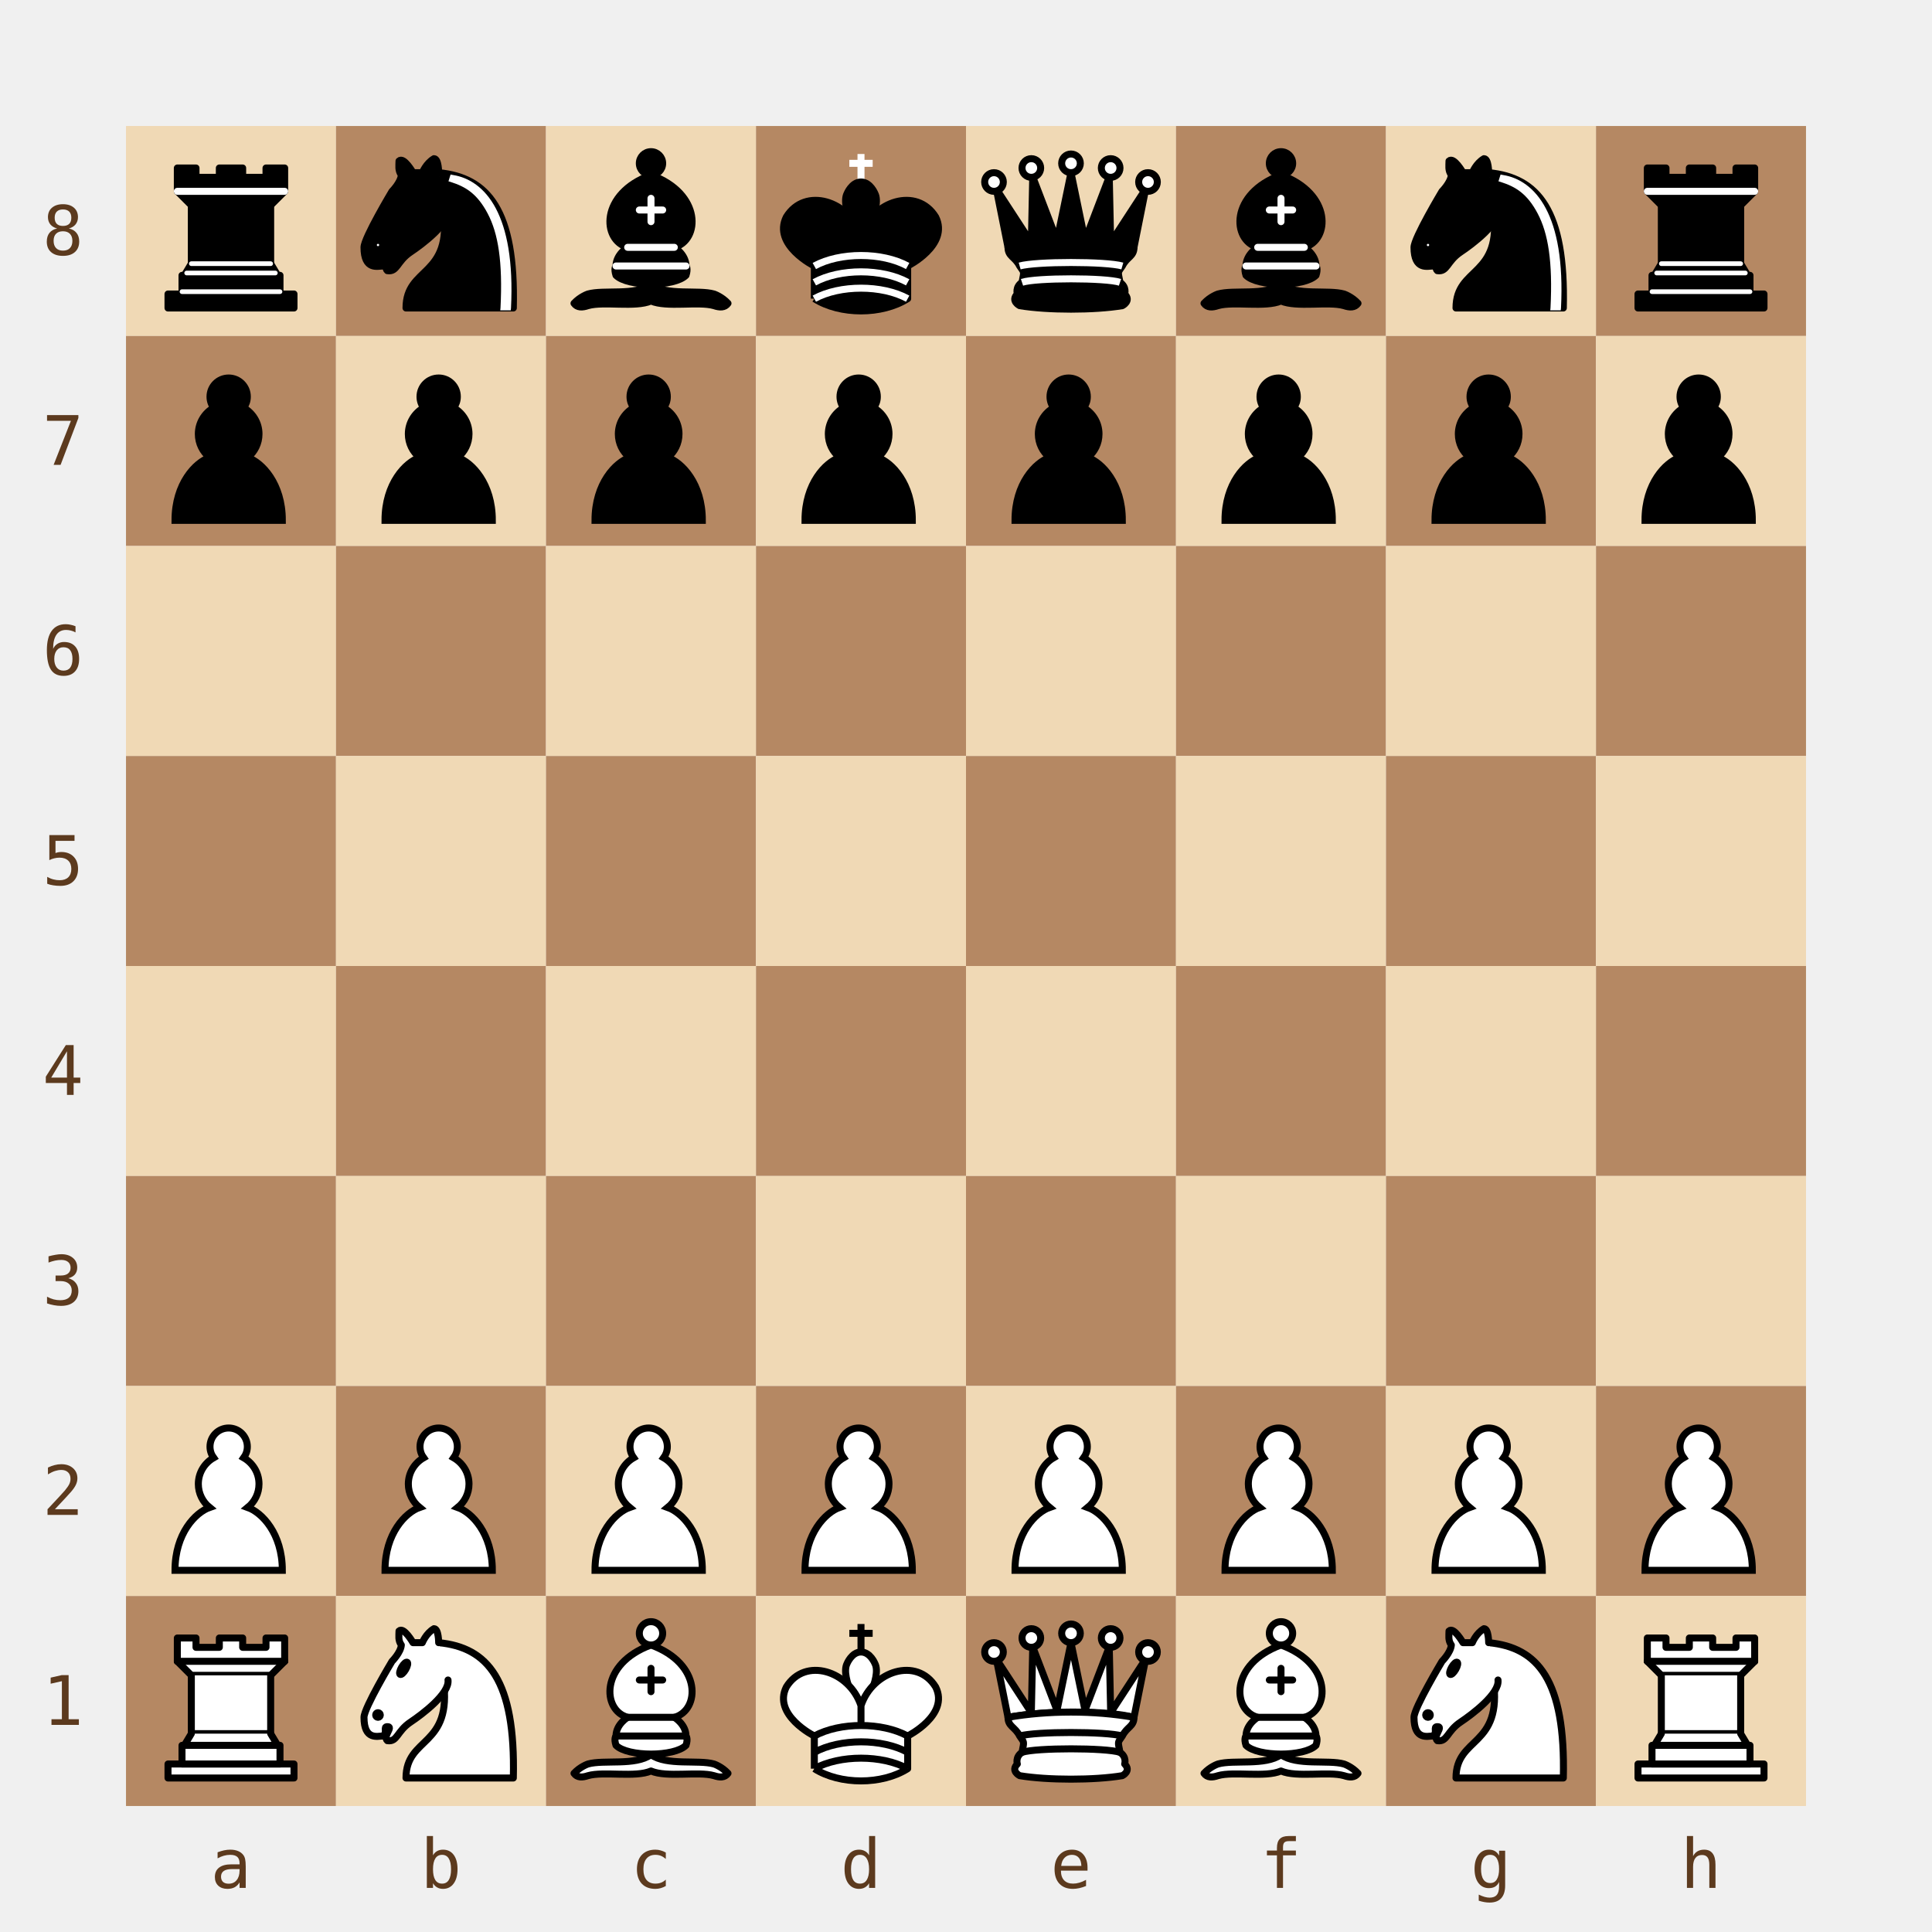
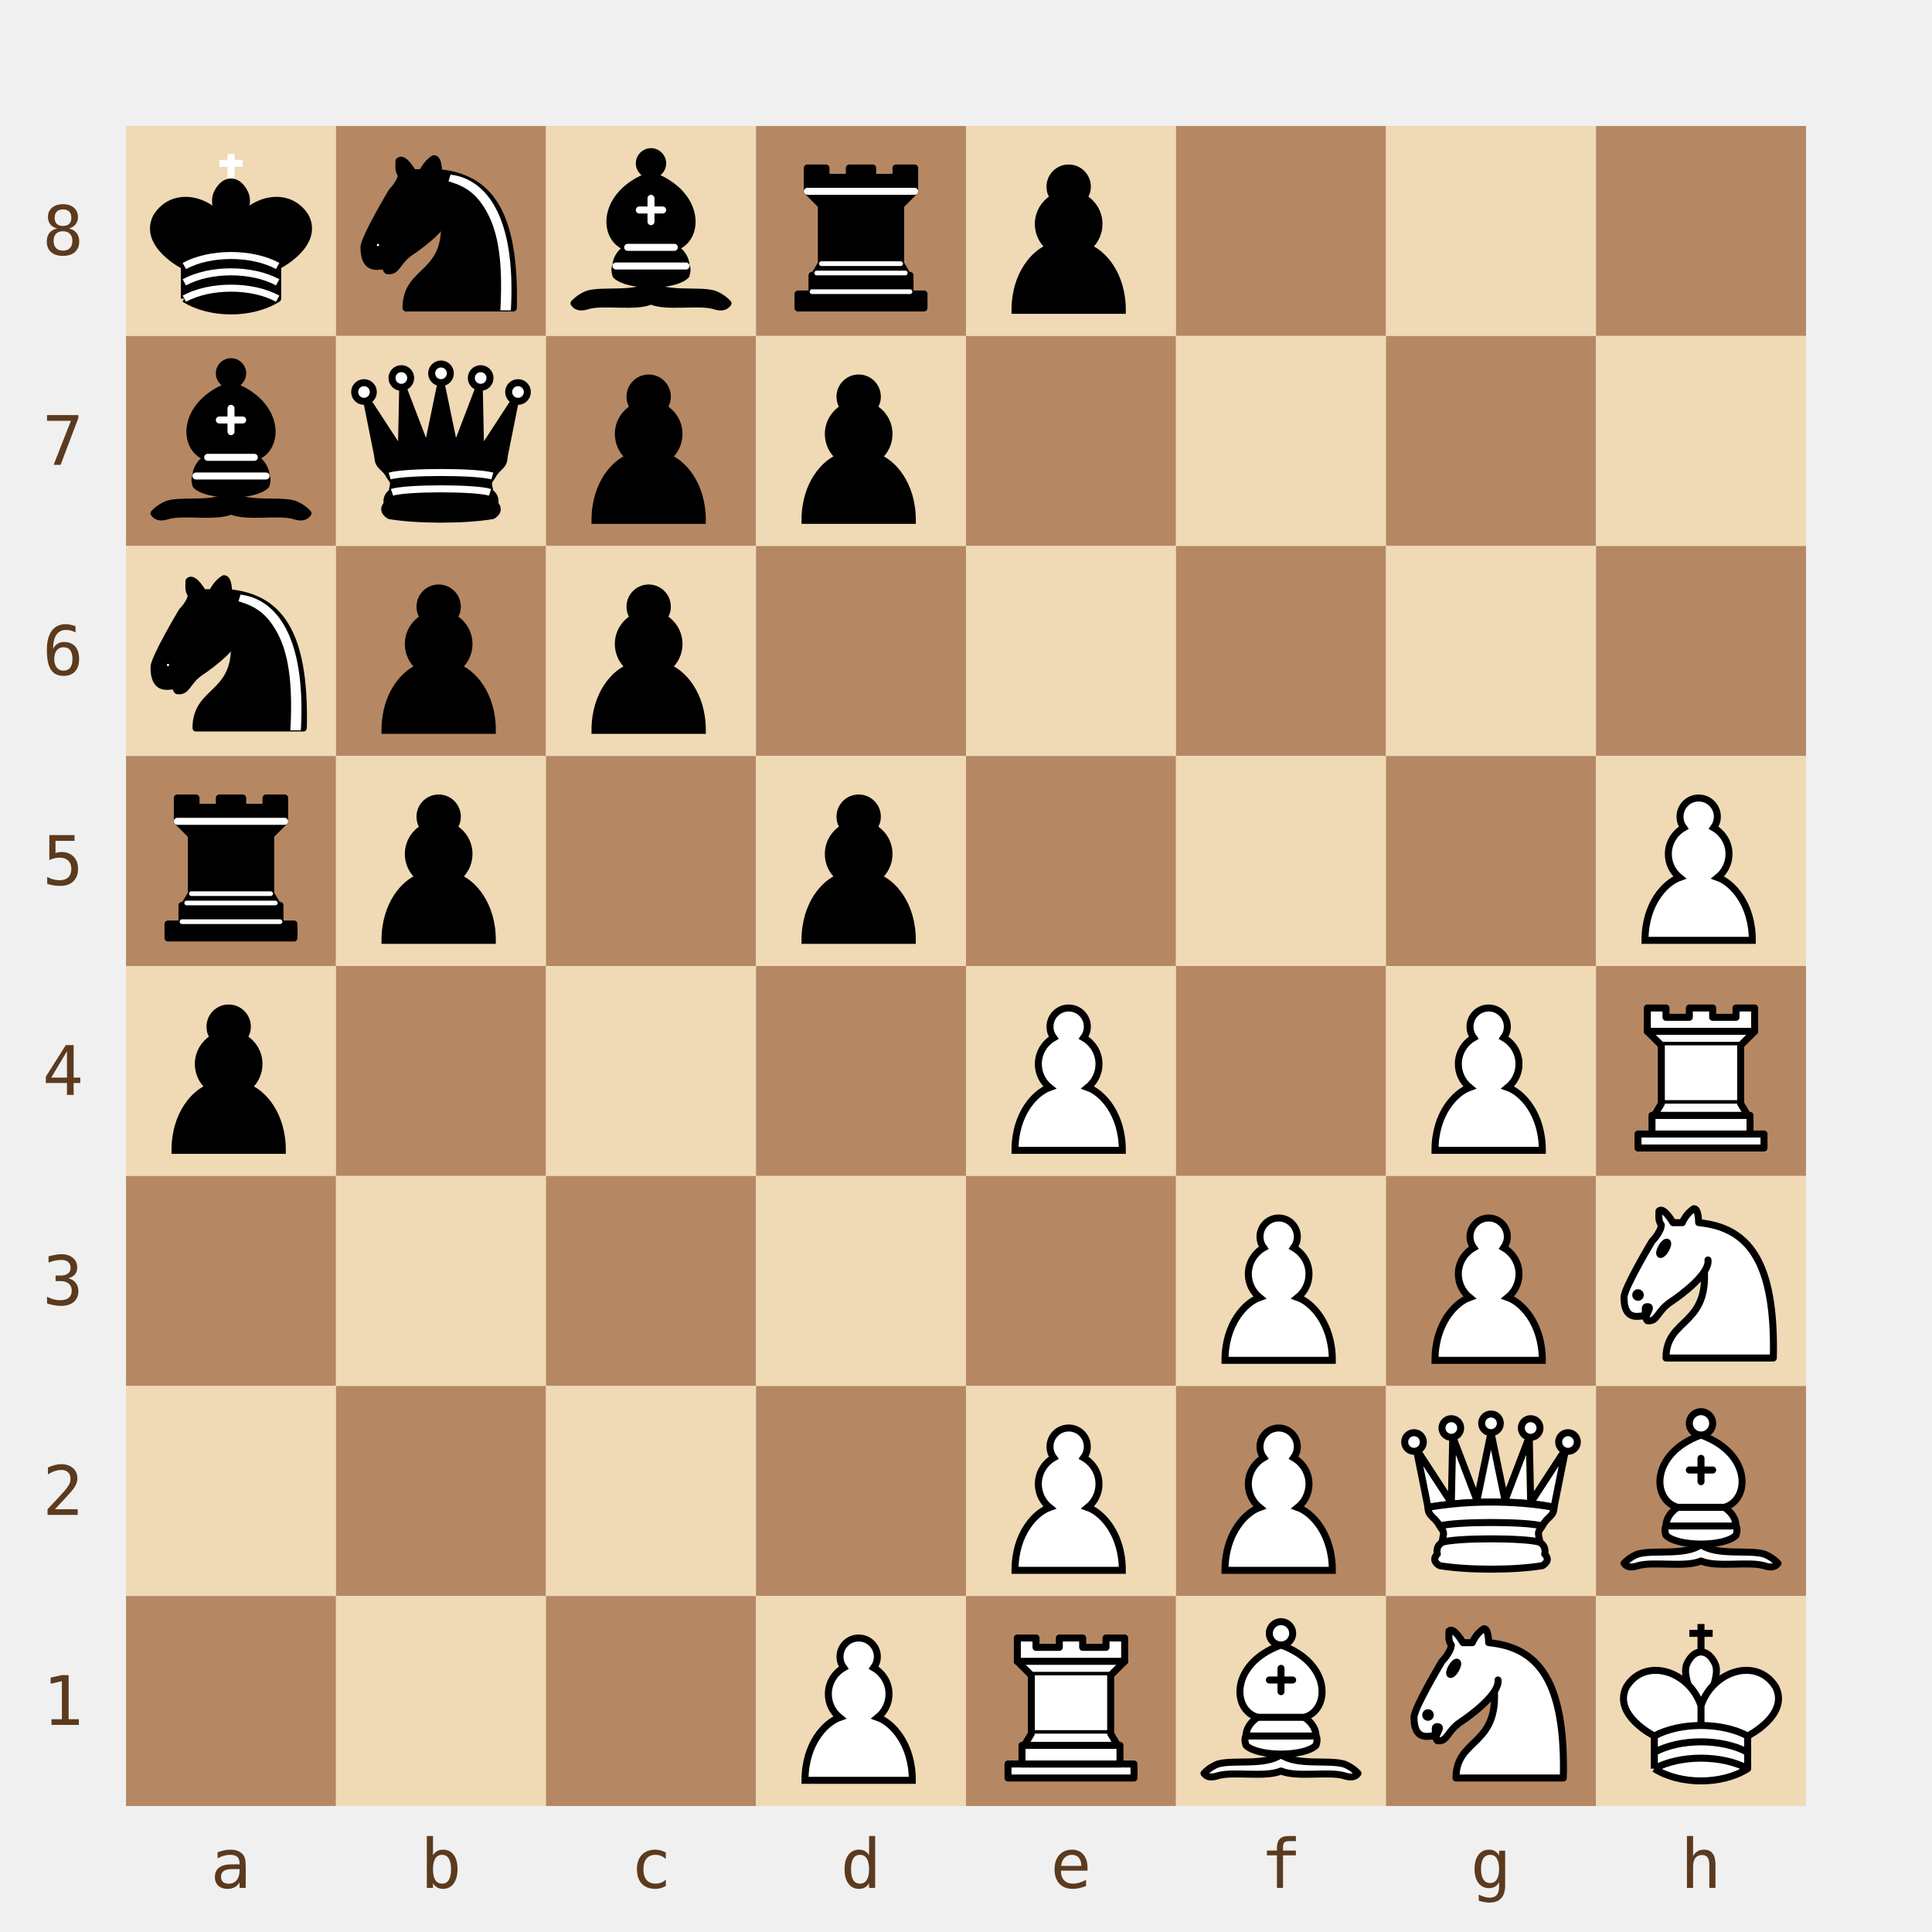
<svg xmlns="http://www.w3.org/2000/svg" viewBox="0 0 368 368" width="368" height="368">
  <defs>
+     <symbol id="piece-mce-chess-bK" viewBox="0 0 45 45">
+       <g style="fill:#000;stroke:#000;stroke-width:1.5;stroke-linejoin:round">
+         <path d="M 22.5,11.63 L 22.5,6" style="fill:none;stroke:#fff;stroke-linejoin:miter" />
+         <path d="M 20,8 L 25,8" style="fill:none;stroke:#fff;stroke-linejoin:miter" />
+         <path d="M 22.5,25 C 22.5,25 27,17.5 25.5,14.5 C 25.5,14.5 24.5,12 22.5,12 C 20.5,12 19.5,14.5 19.5,14.5 C 18,17.5 22.5,25 22.5,25" />
+         <path d="M 12.5,37 C 18,40.5 27,40.5 32.5,37 L 32.5,30 C 32.5,30 41.5,25.5 38.5,19.5 C 34.5,13 25,16 22.5,23.5 L 22.5,27 L 22.5,23.5 C 20,16 10.5,13 6.5,19.5 C 3.5,25.5 12.5,30 12.5,30 L 12.5,37" />
+         <path d="M 12.5,30 C 18,27 27,27 32.5,30" style="fill:none;stroke:#fff" />
+         <path d="M 12.5,33.5 C 18,30.5 27,30.5 32.5,33.5" style="fill:none;stroke:#fff" />
+         <path d="M 12.5,37 C 18,34 27,34 32.5,37" style="fill:none;stroke:#fff" />
+       </g>
+     </symbol>
+     <symbol id="piece-mce-chess-bN" viewBox="0 0 45 45">
+       <g style="fill:none;stroke:#000;stroke-width:1.5;stroke-linecap:round;stroke-linejoin:round">
+         <path d="M 22,10 C 32.5,11 38.5,18 38,39 L 15,39 C 15,30 25,32.5 23,18" style="fill:#000" />
+         <path d="M 24,18 C 24.38,20.91 18.45,25.37 16,27 C 13,29 13.18,31.34 11,31 C 9.958,30.06 12.41,27.96 11,28 C 10,28 11.19,29.23 10,30 C 9,30 5.997,31 6,26 C 6,24 12,14 12,14 C 12,14 13.89,12.1 14,10.5 C 13.27,9.506 13.5,8.5 13.5,7.5 C 14.5,6.5 16.5,10 16.5,10 L 18.5,10 C 18.5,10 19.28,8.008 21,7 C 22,7 22,10 22,10" style="fill:#000" />
+         <path d="M 9.5,25.5 A 0.5,0.5 0 1 1 8.5,25.5 A 0.5,0.5 0 1 1 9.5,25.5 z" style="fill:#fff" />
+         <path d="M 15,15.5 A 0.5,1.5 0 1 1 14,15.5 A 0.5,1.5 0 1 1 15,15.5 z" transform="matrix(0.866,0.5,-0.5,0.866,9.693,-5.173)" style="fill:#fff" />
+         <path d="M 24.55,10.4 L 24.1,11.85 L 24.6,12 C 27.75,13 30.25,14.49 32.5,18.75 C 34.75,23.01 35.75,29.06 35.25,39 L 35.2,39.5 L 37.45,39.5 L 37.5,39 C 38,28.94 36.62,22.15 34.25,17.66 C 31.88,13.17 28.46,11.02 25.06,10.5 L 24.55,10.4 z" style="fill:#fff;stroke:none" />
+       </g>
+     </symbol>
+     <symbol id="piece-mce-chess-bB" viewBox="0 0 45 45">
+       <g style="fill:none;stroke:#000;stroke-width:1.5;stroke-linecap:round;stroke-linejoin:round">
+         <g style="fill:#000;stroke-linecap:butt">
+           <path d="M 9,36 C 12.39,35.03 19.11,36.43 22.5,34 C 25.89,36.43 32.61,35.03 36,36 C 36,36 37.65,36.54 39,38 C 38.32,38.97 37.2,38.91 36,38.5 C 32.61,37.53 25.89,38.96 22.5,37.5 C 19.11,38.96 12.39,37.53 9,38.5 C 7.8,38.91 6.68,38.97 6,38 C 7.35,36.54 9,36 9,36 z" />
+           <path d="M 15,32 C 17.5,34.5 27.5,34.5 30,32 C 30.5,30.5 30,30 30,30 C 30,27.5 27.5,26 27.5,26 C 33,24.5 33.5,14.5 22.5,10.5 C 11.5,14.5 12,24.5 17.5,26 C 17.5,26 15,27.5 15,30 C 15,30 14.5,30.5 15,32 z" />
+           <path d="M 25,8 A 2.5,2.5 0 1 1 20,8 A 2.5,2.5 0 1 1 25,8 z" />
+         </g>
+         <path d="M 17.5,26 L 27.5,26 M 15,30 L 30,30 M 22.5,15.5 L 22.5,20.5 M 20,18 L 25,18" style="fill:none;stroke:#fff;stroke-linejoin:miter" />
+       </g>
+     </symbol>
    <symbol id="piece-mce-chess-bR" viewBox="0 0 45 45">
      <g style="fill:#000;stroke:#000;stroke-width:1.5;stroke-linecap:round;stroke-linejoin:round">
        <path d="M 9,39 L 36,39 L 36,36 L 9,36 L 9,39 z" />
        <path d="M 12,36 L 12,32 L 33,32 L 33,36 L 12,36 z" />
        <path d="M 11,14 L 11,9 L 15,9 L 15,11 L 20,11 L 20,9 L 25,9 L 25,11 L 30,11 L 30,9 L 34,9 L 34,14" />
        <path d="M 34,14 L 31,17 L 14,17 L 11,14" />
        <path d="M 31,17 L 31,29.5 L 14,29.5 L 14,17" />
        <path d="M 31,29.5 L 32.5,32 L 12.5,32 L 14,29.5" />
        <path d="M 11,14 L 34,14" style="fill:none;stroke:#fff;stroke-linejoin:miter" />
        <path d="M 12,35.5 L 33,35.5" style="fill:none;stroke:#fff;stroke-width:1" />
        <path d="M 13,31.5 L 32,31.5" style="fill:none;stroke:#fff;stroke-width:1" />
        <path d="M 14,29.5 L 31,29.5" style="fill:none;stroke:#fff;stroke-width:1" />
      </g>
    </symbol>
-     <symbol id="piece-mce-chess-bN" viewBox="0 0 45 45">
-       <g style="fill:none;stroke:#000;stroke-width:1.5;stroke-linecap:round;stroke-linejoin:round">
-         <path d="M 22,10 C 32.5,11 38.5,18 38,39 L 15,39 C 15,30 25,32.5 23,18" style="fill:#000" />
-         <path d="M 24,18 C 24.38,20.91 18.45,25.37 16,27 C 13,29 13.18,31.34 11,31 C 9.958,30.06 12.41,27.96 11,28 C 10,28 11.19,29.23 10,30 C 9,30 5.997,31 6,26 C 6,24 12,14 12,14 C 12,14 13.89,12.1 14,10.5 C 13.27,9.506 13.5,8.5 13.5,7.5 C 14.5,6.5 16.5,10 16.5,10 L 18.5,10 C 18.5,10 19.28,8.008 21,7 C 22,7 22,10 22,10" style="fill:#000" />
-         <path d="M 9.5,25.5 A 0.5,0.5 0 1 1 8.5,25.5 A 0.5,0.5 0 1 1 9.5,25.5 z" style="fill:#fff" />
-         <path d="M 15,15.5 A 0.5,1.5 0 1 1 14,15.5 A 0.5,1.5 0 1 1 15,15.5 z" transform="matrix(0.866,0.5,-0.5,0.866,9.693,-5.173)" style="fill:#fff" />
-         <path d="M 24.55,10.4 L 24.1,11.85 L 24.6,12 C 27.75,13 30.25,14.49 32.5,18.75 C 34.75,23.01 35.75,29.06 35.25,39 L 35.2,39.5 L 37.45,39.5 L 37.5,39 C 38,28.94 36.62,22.15 34.25,17.66 C 31.88,13.17 28.46,11.02 25.06,10.5 L 24.55,10.4 z" style="fill:#fff;stroke:none" />
-       </g>
-     </symbol>
-     <symbol id="piece-mce-chess-bB" viewBox="0 0 45 45">
-       <g style="fill:none;stroke:#000;stroke-width:1.5;stroke-linecap:round;stroke-linejoin:round">
-         <g style="fill:#000;stroke-linecap:butt">
-           <path d="M 9,36 C 12.39,35.03 19.11,36.43 22.5,34 C 25.89,36.43 32.61,35.03 36,36 C 36,36 37.65,36.54 39,38 C 38.32,38.97 37.2,38.91 36,38.5 C 32.61,37.53 25.89,38.96 22.5,37.5 C 19.11,38.96 12.39,37.53 9,38.5 C 7.8,38.91 6.68,38.97 6,38 C 7.35,36.54 9,36 9,36 z" />
-           <path d="M 15,32 C 17.5,34.5 27.5,34.5 30,32 C 30.5,30.5 30,30 30,30 C 30,27.5 27.5,26 27.5,26 C 33,24.5 33.5,14.5 22.5,10.5 C 11.5,14.5 12,24.5 17.5,26 C 17.5,26 15,27.5 15,30 C 15,30 14.5,30.5 15,32 z" />
-           <path d="M 25,8 A 2.5,2.5 0 1 1 20,8 A 2.5,2.5 0 1 1 25,8 z" />
-         </g>
-         <path d="M 17.5,26 L 27.5,26 M 15,30 L 30,30 M 22.5,15.5 L 22.5,20.5 M 20,18 L 25,18" style="fill:none;stroke:#fff;stroke-linejoin:miter" />
-       </g>
-     </symbol>
-     <symbol id="piece-mce-chess-bK" viewBox="0 0 45 45">
-       <g style="fill:#000;stroke:#000;stroke-width:1.5;stroke-linejoin:round">
-         <path d="M 22.5,11.63 L 22.5,6" style="fill:none;stroke:#fff;stroke-linejoin:miter" />
-         <path d="M 20,8 L 25,8" style="fill:none;stroke:#fff;stroke-linejoin:miter" />
-         <path d="M 22.5,25 C 22.5,25 27,17.5 25.5,14.5 C 25.5,14.5 24.5,12 22.5,12 C 20.5,12 19.5,14.5 19.5,14.5 C 18,17.5 22.5,25 22.5,25" />
-         <path d="M 12.5,37 C 18,40.5 27,40.5 32.5,37 L 32.5,30 C 32.5,30 41.5,25.5 38.5,19.5 C 34.5,13 25,16 22.5,23.5 L 22.5,27 L 22.5,23.5 C 20,16 10.5,13 6.5,19.5 C 3.5,25.5 12.5,30 12.5,30 L 12.5,37" />
-         <path d="M 12.5,30 C 18,27 27,27 32.5,30" style="fill:none;stroke:#fff" />
-         <path d="M 12.5,33.5 C 18,30.5 27,30.5 32.5,33.5" style="fill:none;stroke:#fff" />
-         <path d="M 12.5,37 C 18,34 27,34 32.5,37" style="fill:none;stroke:#fff" />
-       </g>
+     <symbol id="piece-mce-chess-bP" viewBox="0 0 45 45">
+       <path d="M 22,9 C 19.79,9 18,10.79 18,13 C 18,13.89 18.29,14.71 18.78,15.38 C 16.83,16.5 15.5,18.59 15.5,21 C 15.5,23.03 16.44,24.84 17.91,26.03 C 14.91,27.09 10.5,31.58 10.5,39.5 L 33.5,39.5 C 33.5,31.58 29.09,27.09 26.09,26.03 C 27.56,24.84 28.5,23.03 28.5,21 C 28.5,18.59 27.17,16.5 25.22,15.38 C 25.71,14.71 26,13.89 26,13 C 26,10.79 24.21,9 22,9 z" style="fill:#000;stroke:#000;stroke-width:1.5;stroke-linecap:round" />
    </symbol>
    <symbol id="piece-mce-chess-bQ" viewBox="0 0 45 45">
      <g style="fill:#000;stroke:#000;stroke-width:1.5;stroke-linejoin:round">
        <path d="M 9,26 C 17.5,24.5 30,24.5 36,26 L 38.5,13.5 L 31,25 L 30.7,10.9 L 25.5,24.5 L 22.5,10 L 19.5,24.5 L 14.3,10.9 L 14,25 L 6.5,13.5 L 9,26 z" />
        <path d="M 9,26 C 9,28 10.5,28 11.5,30 C 12.5,31.5 12.5,31 12,33.5 C 10.5,34.5 11,36 11,36 C 9.5,37.5 11.5,38.5 11.5,38.5 C 17.5,39.5 27.5,39.5 33.5,38.5 C 33.5,38.5 35.5,37.5 34,36 C 34,36 34.5,34.5 33,33.5 C 32.5,31 32.5,31.5 33.5,30 C 34.5,28 36,28 36,26 C 27.5,24.5 17.5,24.5 9,26 z" />
        <path d="M 11.5,30 C 15,29 30,29 33.5,30" style="fill:none;stroke:#fff" />
        <path d="M 12,33.5 C 15,32.5 30,32.5 33,33.5" style="fill:none;stroke:#fff" />
        <circle cx="6" cy="12" r="2" style="fill:#fff" />
        <circle cx="14" cy="9" r="2" style="fill:#fff" />
        <circle cx="22.5" cy="8" r="2" style="fill:#fff" />
        <circle cx="31" cy="9" r="2" style="fill:#fff" />
        <circle cx="39" cy="12" r="2" style="fill:#fff" />
      </g>
    </symbol>
-     <symbol id="piece-mce-chess-bP" viewBox="0 0 45 45">
-       <path d="M 22,9 C 19.79,9 18,10.79 18,13 C 18,13.89 18.29,14.71 18.78,15.38 C 16.83,16.5 15.5,18.59 15.5,21 C 15.5,23.03 16.44,24.84 17.91,26.03 C 14.91,27.09 10.5,31.58 10.5,39.5 L 33.5,39.5 C 33.5,31.58 29.09,27.09 26.09,26.03 C 27.56,24.84 28.5,23.03 28.5,21 C 28.5,18.59 27.17,16.5 25.22,15.38 C 25.71,14.71 26,13.89 26,13 C 26,10.79 24.21,9 22,9 z" style="fill:#000;stroke:#000;stroke-width:1.5;stroke-linecap:round" />
-     </symbol>
    <symbol id="piece-mce-chess-wP" viewBox="0 0 45 45">
      <path d="M 22,9 C 19.79,9 18,10.79 18,13 C 18,13.89 18.29,14.71 18.78,15.38 C 16.83,16.5 15.5,18.59 15.5,21 C 15.5,23.03 16.44,24.84 17.91,26.03 C 14.91,27.09 10.5,31.58 10.5,39.5 L 33.5,39.5 C 33.5,31.58 29.09,27.09 26.09,26.03 C 27.56,24.84 28.5,23.03 28.5,21 C 28.5,18.59 27.17,16.5 25.22,15.38 C 25.71,14.71 26,13.89 26,13 C 26,10.79 24.21,9 22,9 z" style="fill:#fff;stroke:#000;stroke-width:1.5;stroke-linecap:round" />
    </symbol>
    <symbol id="piece-mce-chess-wR" viewBox="0 0 45 45">
      <g style="fill:#fff;stroke:#000;stroke-width:1.5;stroke-linecap:round;stroke-linejoin:round">
        <path d="M 9,39 L 36,39 L 36,36 L 9,36 L 9,39 z" />
        <path d="M 12,36 L 12,32 L 33,32 L 33,36 L 12,36 z" />
        <path d="M 11,14 L 11,9 L 15,9 L 15,11 L 20,11 L 20,9 L 25,9 L 25,11 L 30,11 L 30,9 L 34,9 L 34,14" />
        <path d="M 34,14 L 31,17 L 14,17 L 11,14" />
        <path d="M 31,17 L 31,29.5 L 14,29.5 L 14,17" />
        <path d="M 31,29.5 L 32.5,32 L 12.5,32 L 14,29.5" />
        <path d="M 11,14 L 34,14" style="fill:none" />
      </g>
    </symbol>
    <symbol id="piece-mce-chess-wN" viewBox="0 0 45 45">
      <g style="fill:none;stroke:#000;stroke-width:1.5;stroke-linecap:round;stroke-linejoin:round">
        <path d="M 22,10 C 32.5,11 38.5,18 38,39 L 15,39 C 15,30 25,32.5 23,18" style="fill:#fff" />
        <path d="M 24,18 C 24.38,20.91 18.45,25.37 16,27 C 13,29 13.18,31.34 11,31 C 9.958,30.06 12.41,27.96 11,28 C 10,28 11.19,29.23 10,30 C 9,30 5.997,31 6,26 C 6,24 12,14 12,14 C 12,14 13.89,12.1 14,10.5 C 13.27,9.506 13.5,8.5 13.5,7.5 C 14.5,6.5 16.5,10 16.5,10 L 18.5,10 C 18.5,10 19.28,8.008 21,7 C 22,7 22,10 22,10" style="fill:#fff" />
        <path d="M 9.5,25.5 A 0.5,0.5 0 1 1 8.5,25.5 A 0.5,0.5 0 1 1 9.5,25.5 z" style="fill:#000" />
        <path d="M 15,15.5 A 0.5,1.5 0 1 1 14,15.5 A 0.5,1.5 0 1 1 15,15.5 z" transform="matrix(0.866,0.5,-0.5,0.866,9.693,-5.173)" style="fill:#000" />
-       </g>
-     </symbol>
-     <symbol id="piece-mce-chess-wB" viewBox="0 0 45 45">
-       <g style="fill:none;stroke:#000;stroke-width:1.5;stroke-linecap:round;stroke-linejoin:round">
-         <g style="fill:#fff;stroke-linecap:butt">
-           <path d="M 9,36 C 12.39,35.03 19.11,36.43 22.5,34 C 25.89,36.43 32.61,35.03 36,36 C 36,36 37.65,36.54 39,38 C 38.32,38.97 37.2,38.91 36,38.5 C 32.61,37.53 25.89,38.96 22.5,37.5 C 19.11,38.96 12.39,37.53 9,38.5 C 7.8,38.91 6.68,38.97 6,38 C 7.35,36.54 9,36 9,36 z" />
-           <path d="M 15,32 C 17.5,34.5 27.5,34.5 30,32 C 30.5,30.5 30,30 30,30 C 30,27.5 27.5,26 27.5,26 C 33,24.5 33.5,14.5 22.5,10.5 C 11.5,14.5 12,24.5 17.5,26 C 17.5,26 15,27.5 15,30 C 15,30 14.5,30.5 15,32 z" />
-           <path d="M 25,8 A 2.5,2.5 0 1 1 20,8 A 2.5,2.5 0 1 1 25,8 z" />
-         </g>
-         <path d="M 17.5,26 L 27.5,26 M 15,30 L 30,30 M 22.5,15.5 L 22.5,20.5 M 20,18 L 25,18" style="fill:none;stroke:#000;stroke-linejoin:miter" />
-       </g>
-     </symbol>
-     <symbol id="piece-mce-chess-wK" viewBox="0 0 45 45">
-       <g style="fill:#fff;stroke:#000;stroke-width:1.5;stroke-linejoin:round">
-         <path d="M 22.5,11.63 L 22.5,6" style="fill:none;stroke-linejoin:miter" />
-         <path d="M 20,8 L 25,8" style="fill:none;stroke-linejoin:miter" />
-         <path d="M 22.5,25 C 22.5,25 27,17.5 25.5,14.5 C 25.5,14.5 24.5,12 22.5,12 C 20.5,12 19.5,14.5 19.5,14.5 C 18,17.5 22.5,25 22.5,25" />
-         <path d="M 12.5,37 C 18,40.5 27,40.5 32.5,37 L 32.5,30 C 32.5,30 41.5,25.5 38.5,19.5 C 34.5,13 25,16 22.5,23.5 L 22.5,27 L 22.5,23.5 C 20,16 10.5,13 6.5,19.5 C 3.5,25.5 12.5,30 12.5,30 L 12.5,37" />
-         <path d="M 12.5,30 C 18,27 27,27 32.5,30" />
-         <path d="M 12.5,33.5 C 18,30.5 27,30.5 32.5,33.5" />
-         <path d="M 12.5,37 C 18,34 27,34 32.5,37" />
      </g>
    </symbol>
    <symbol id="piece-mce-chess-wQ" viewBox="0 0 45 45">
      <g style="fill:#fff;stroke:#000;stroke-width:1.5;stroke-linejoin:round">
        <path d="M 9,26 C 17.5,24.5 30,24.5 36,26 L 38.5,13.5 L 31,25 L 30.7,10.9 L 25.5,24.5 L 22.5,10 L 19.5,24.5 L 14.3,10.9 L 14,25 L 6.5,13.5 L 9,26 z" />
        <path d="M 9,26 C 9,28 10.5,28 11.5,30 C 12.5,31.5 12.5,31 12,33.5 C 10.5,34.5 11,36 11,36 C 9.5,37.5 11.5,38.5 11.5,38.5 C 17.5,39.5 27.5,39.5 33.5,38.5 C 33.5,38.5 35.5,37.5 34,36 C 34,36 34.5,34.5 33,33.5 C 32.5,31 32.5,31.5 33.5,30 C 34.5,28 36,28 36,26 C 27.5,24.5 17.5,24.5 9,26 z" />
        <path d="M 11.5,30 C 15,29 30,29 33.5,30" style="fill:none" />
        <path d="M 12,33.5 C 15,32.5 30,32.5 33,33.5" style="fill:none" />
        <circle cx="6" cy="12" r="2" />
        <circle cx="14" cy="9" r="2" />
        <circle cx="22.5" cy="8" r="2" />
        <circle cx="31" cy="9" r="2" />
        <circle cx="39" cy="12" r="2" />
+       </g>
+     </symbol>
+     <symbol id="piece-mce-chess-wB" viewBox="0 0 45 45">
+       <g style="fill:none;stroke:#000;stroke-width:1.5;stroke-linecap:round;stroke-linejoin:round">
+         <g style="fill:#fff;stroke-linecap:butt">
+           <path d="M 9,36 C 12.39,35.03 19.11,36.43 22.5,34 C 25.89,36.43 32.61,35.03 36,36 C 36,36 37.65,36.54 39,38 C 38.32,38.97 37.2,38.91 36,38.5 C 32.61,37.53 25.89,38.96 22.5,37.5 C 19.11,38.96 12.39,37.53 9,38.5 C 7.8,38.91 6.68,38.97 6,38 C 7.35,36.54 9,36 9,36 z" />
+           <path d="M 15,32 C 17.5,34.5 27.5,34.5 30,32 C 30.5,30.5 30,30 30,30 C 30,27.5 27.5,26 27.5,26 C 33,24.5 33.5,14.5 22.5,10.5 C 11.5,14.5 12,24.5 17.5,26 C 17.5,26 15,27.5 15,30 C 15,30 14.5,30.5 15,32 z" />
+           <path d="M 25,8 A 2.5,2.5 0 1 1 20,8 A 2.5,2.5 0 1 1 25,8 z" />
+         </g>
+         <path d="M 17.5,26 L 27.5,26 M 15,30 L 30,30 M 22.5,15.5 L 22.5,20.5 M 20,18 L 25,18" style="fill:none;stroke:#000;stroke-linejoin:miter" />
+       </g>
+     </symbol>
+     <symbol id="piece-mce-chess-wK" viewBox="0 0 45 45">
+       <g style="fill:#fff;stroke:#000;stroke-width:1.5;stroke-linejoin:round">
+         <path d="M 22.5,11.63 L 22.5,6" style="fill:none;stroke-linejoin:miter" />
+         <path d="M 20,8 L 25,8" style="fill:none;stroke-linejoin:miter" />
+         <path d="M 22.5,25 C 22.5,25 27,17.5 25.5,14.5 C 25.5,14.5 24.5,12 22.5,12 C 20.5,12 19.5,14.5 19.5,14.5 C 18,17.5 22.5,25 22.5,25" />
+         <path d="M 12.5,37 C 18,40.5 27,40.5 32.5,37 L 32.5,30 C 32.5,30 41.5,25.5 38.5,19.5 C 34.5,13 25,16 22.5,23.5 L 22.5,27 L 22.5,23.5 C 20,16 10.5,13 6.5,19.5 C 3.5,25.5 12.5,30 12.5,30 L 12.5,37" />
+         <path d="M 12.5,30 C 18,27 27,27 32.5,30" />
+         <path d="M 12.5,33.5 C 18,30.5 27,30.5 32.5,33.5" />
+         <path d="M 12.5,37 C 18,34 27,34 32.5,37" />
      </g>
    </symbol>
  </defs>
  <rect x="24" y="24" width="40" height="40" fill="#f0d9b5" data-sq="a8" class="board-cell" />
  <rect x="64" y="24" width="40" height="40" fill="#b58863" data-sq="b8" class="board-cell" />
  <rect x="104" y="24" width="40" height="40" fill="#f0d9b5" data-sq="c8" class="board-cell" />
  <rect x="144" y="24" width="40" height="40" fill="#b58863" data-sq="d8" class="board-cell" />
  <rect x="184" y="24" width="40" height="40" fill="#f0d9b5" data-sq="e8" class="board-cell" />
  <rect x="224" y="24" width="40" height="40" fill="#b58863" data-sq="f8" class="board-cell" />
  <rect x="264" y="24" width="40" height="40" fill="#f0d9b5" data-sq="g8" class="board-cell" />
  <rect x="304" y="24" width="40" height="40" fill="#b58863" data-sq="h8" class="board-cell" />
  <rect x="24" y="64" width="40" height="40" fill="#b58863" data-sq="a7" class="board-cell" />
  <rect x="64" y="64" width="40" height="40" fill="#f0d9b5" data-sq="b7" class="board-cell" />
  <rect x="104" y="64" width="40" height="40" fill="#b58863" data-sq="c7" class="board-cell" />
  <rect x="144" y="64" width="40" height="40" fill="#f0d9b5" data-sq="d7" class="board-cell" />
  <rect x="184" y="64" width="40" height="40" fill="#b58863" data-sq="e7" class="board-cell" />
  <rect x="224" y="64" width="40" height="40" fill="#f0d9b5" data-sq="f7" class="board-cell" />
  <rect x="264" y="64" width="40" height="40" fill="#b58863" data-sq="g7" class="board-cell" />
  <rect x="304" y="64" width="40" height="40" fill="#f0d9b5" data-sq="h7" class="board-cell" />
  <rect x="24" y="104" width="40" height="40" fill="#f0d9b5" data-sq="a6" class="board-cell" />
  <rect x="64" y="104" width="40" height="40" fill="#b58863" data-sq="b6" class="board-cell" />
  <rect x="104" y="104" width="40" height="40" fill="#f0d9b5" data-sq="c6" class="board-cell" />
  <rect x="144" y="104" width="40" height="40" fill="#b58863" data-sq="d6" class="board-cell" />
  <rect x="184" y="104" width="40" height="40" fill="#f0d9b5" data-sq="e6" class="board-cell" />
  <rect x="224" y="104" width="40" height="40" fill="#b58863" data-sq="f6" class="board-cell" />
  <rect x="264" y="104" width="40" height="40" fill="#f0d9b5" data-sq="g6" class="board-cell" />
  <rect x="304" y="104" width="40" height="40" fill="#b58863" data-sq="h6" class="board-cell" />
  <rect x="24" y="144" width="40" height="40" fill="#b58863" data-sq="a5" class="board-cell" />
  <rect x="64" y="144" width="40" height="40" fill="#f0d9b5" data-sq="b5" class="board-cell" />
  <rect x="104" y="144" width="40" height="40" fill="#b58863" data-sq="c5" class="board-cell" />
  <rect x="144" y="144" width="40" height="40" fill="#f0d9b5" data-sq="d5" class="board-cell" />
  <rect x="184" y="144" width="40" height="40" fill="#b58863" data-sq="e5" class="board-cell" />
  <rect x="224" y="144" width="40" height="40" fill="#f0d9b5" data-sq="f5" class="board-cell" />
  <rect x="264" y="144" width="40" height="40" fill="#b58863" data-sq="g5" class="board-cell" />
  <rect x="304" y="144" width="40" height="40" fill="#f0d9b5" data-sq="h5" class="board-cell" />
  <rect x="24" y="184" width="40" height="40" fill="#f0d9b5" data-sq="a4" class="board-cell" />
  <rect x="64" y="184" width="40" height="40" fill="#b58863" data-sq="b4" class="board-cell" />
  <rect x="104" y="184" width="40" height="40" fill="#f0d9b5" data-sq="c4" class="board-cell" />
  <rect x="144" y="184" width="40" height="40" fill="#b58863" data-sq="d4" class="board-cell" />
  <rect x="184" y="184" width="40" height="40" fill="#f0d9b5" data-sq="e4" class="board-cell" />
  <rect x="224" y="184" width="40" height="40" fill="#b58863" data-sq="f4" class="board-cell" />
  <rect x="264" y="184" width="40" height="40" fill="#f0d9b5" data-sq="g4" class="board-cell" />
  <rect x="304" y="184" width="40" height="40" fill="#b58863" data-sq="h4" class="board-cell" />
  <rect x="24" y="224" width="40" height="40" fill="#b58863" data-sq="a3" class="board-cell" />
  <rect x="64" y="224" width="40" height="40" fill="#f0d9b5" data-sq="b3" class="board-cell" />
  <rect x="104" y="224" width="40" height="40" fill="#b58863" data-sq="c3" class="board-cell" />
  <rect x="144" y="224" width="40" height="40" fill="#f0d9b5" data-sq="d3" class="board-cell" />
  <rect x="184" y="224" width="40" height="40" fill="#b58863" data-sq="e3" class="board-cell" />
  <rect x="224" y="224" width="40" height="40" fill="#f0d9b5" data-sq="f3" class="board-cell" />
  <rect x="264" y="224" width="40" height="40" fill="#b58863" data-sq="g3" class="board-cell" />
  <rect x="304" y="224" width="40" height="40" fill="#f0d9b5" data-sq="h3" class="board-cell" />
  <rect x="24" y="264" width="40" height="40" fill="#f0d9b5" data-sq="a2" class="board-cell" />
  <rect x="64" y="264" width="40" height="40" fill="#b58863" data-sq="b2" class="board-cell" />
  <rect x="104" y="264" width="40" height="40" fill="#f0d9b5" data-sq="c2" class="board-cell" />
  <rect x="144" y="264" width="40" height="40" fill="#b58863" data-sq="d2" class="board-cell" />
  <rect x="184" y="264" width="40" height="40" fill="#f0d9b5" data-sq="e2" class="board-cell" />
  <rect x="224" y="264" width="40" height="40" fill="#b58863" data-sq="f2" class="board-cell" />
  <rect x="264" y="264" width="40" height="40" fill="#f0d9b5" data-sq="g2" class="board-cell" />
  <rect x="304" y="264" width="40" height="40" fill="#b58863" data-sq="h2" class="board-cell" />
  <rect x="24" y="304" width="40" height="40" fill="#b58863" data-sq="a1" class="board-cell" />
  <rect x="64" y="304" width="40" height="40" fill="#f0d9b5" data-sq="b1" class="board-cell" />
  <rect x="104" y="304" width="40" height="40" fill="#b58863" data-sq="c1" class="board-cell" />
  <rect x="144" y="304" width="40" height="40" fill="#f0d9b5" data-sq="d1" class="board-cell" />
  <rect x="184" y="304" width="40" height="40" fill="#b58863" data-sq="e1" class="board-cell" />
  <rect x="224" y="304" width="40" height="40" fill="#f0d9b5" data-sq="f1" class="board-cell" />
  <rect x="264" y="304" width="40" height="40" fill="#b58863" data-sq="g1" class="board-cell" />
  <rect x="304" y="304" width="40" height="40" fill="#f0d9b5" data-sq="h1" class="board-cell" />
  <g pointer-events="none">
-     <use href="#piece-mce-chess-bR" x="24" y="24" width="40" height="40" />
+     <use href="#piece-mce-chess-bK" x="24" y="24" width="40" height="40" />
    <use href="#piece-mce-chess-bN" x="64" y="24" width="40" height="40" />
    <use href="#piece-mce-chess-bB" x="104" y="24" width="40" height="40" />
-     <use href="#piece-mce-chess-bK" x="144" y="24" width="40" height="40" />
-     <use href="#piece-mce-chess-bQ" x="184" y="24" width="40" height="40" />
-     <use href="#piece-mce-chess-bB" x="224" y="24" width="40" height="40" />
-     <use href="#piece-mce-chess-bN" x="264" y="24" width="40" height="40" />
-     <use href="#piece-mce-chess-bR" x="304" y="24" width="40" height="40" />
-     <use href="#piece-mce-chess-bP" x="24" y="64" width="40" height="40" />
-     <use href="#piece-mce-chess-bP" x="64" y="64" width="40" height="40" />
+     <use href="#piece-mce-chess-bR" x="144" y="24" width="40" height="40" />
+     <use href="#piece-mce-chess-bP" x="184" y="24" width="40" height="40" />
+     <use href="#piece-mce-chess-bB" x="24" y="64" width="40" height="40" />
+     <use href="#piece-mce-chess-bQ" x="64" y="64" width="40" height="40" />
    <use href="#piece-mce-chess-bP" x="104" y="64" width="40" height="40" />
    <use href="#piece-mce-chess-bP" x="144" y="64" width="40" height="40" />
-     <use href="#piece-mce-chess-bP" x="184" y="64" width="40" height="40" />
-     <use href="#piece-mce-chess-bP" x="224" y="64" width="40" height="40" />
-     <use href="#piece-mce-chess-bP" x="264" y="64" width="40" height="40" />
-     <use href="#piece-mce-chess-bP" x="304" y="64" width="40" height="40" />
-     <use href="#piece-mce-chess-wP" x="24" y="264" width="40" height="40" />
-     <use href="#piece-mce-chess-wP" x="64" y="264" width="40" height="40" />
-     <use href="#piece-mce-chess-wP" x="104" y="264" width="40" height="40" />
-     <use href="#piece-mce-chess-wP" x="144" y="264" width="40" height="40" />
+     <use href="#piece-mce-chess-bN" x="24" y="104" width="40" height="40" />
+     <use href="#piece-mce-chess-bP" x="64" y="104" width="40" height="40" />
+     <use href="#piece-mce-chess-bP" x="104" y="104" width="40" height="40" />
+     <use href="#piece-mce-chess-bR" x="24" y="144" width="40" height="40" />
+     <use href="#piece-mce-chess-bP" x="64" y="144" width="40" height="40" />
+     <use href="#piece-mce-chess-bP" x="144" y="144" width="40" height="40" />
+     <use href="#piece-mce-chess-wP" x="304" y="144" width="40" height="40" />
+     <use href="#piece-mce-chess-bP" x="24" y="184" width="40" height="40" />
+     <use href="#piece-mce-chess-wP" x="184" y="184" width="40" height="40" />
+     <use href="#piece-mce-chess-wP" x="264" y="184" width="40" height="40" />
+     <use href="#piece-mce-chess-wR" x="304" y="184" width="40" height="40" />
+     <use href="#piece-mce-chess-wP" x="224" y="224" width="40" height="40" />
+     <use href="#piece-mce-chess-wP" x="264" y="224" width="40" height="40" />
+     <use href="#piece-mce-chess-wN" x="304" y="224" width="40" height="40" />
    <use href="#piece-mce-chess-wP" x="184" y="264" width="40" height="40" />
    <use href="#piece-mce-chess-wP" x="224" y="264" width="40" height="40" />
-     <use href="#piece-mce-chess-wP" x="264" y="264" width="40" height="40" />
-     <use href="#piece-mce-chess-wP" x="304" y="264" width="40" height="40" />
-     <use href="#piece-mce-chess-wR" x="24" y="304" width="40" height="40" />
-     <use href="#piece-mce-chess-wN" x="64" y="304" width="40" height="40" />
-     <use href="#piece-mce-chess-wB" x="104" y="304" width="40" height="40" />
-     <use href="#piece-mce-chess-wK" x="144" y="304" width="40" height="40" />
-     <use href="#piece-mce-chess-wQ" x="184" y="304" width="40" height="40" />
+     <use href="#piece-mce-chess-wQ" x="264" y="264" width="40" height="40" />
+     <use href="#piece-mce-chess-wB" x="304" y="264" width="40" height="40" />
+     <use href="#piece-mce-chess-wP" x="144" y="304" width="40" height="40" />
+     <use href="#piece-mce-chess-wR" x="184" y="304" width="40" height="40" />
    <use href="#piece-mce-chess-wB" x="224" y="304" width="40" height="40" />
    <use href="#piece-mce-chess-wN" x="264" y="304" width="40" height="40" />
-     <use href="#piece-mce-chess-wR" x="304" y="304" width="40" height="40" />
+     <use href="#piece-mce-chess-wK" x="304" y="304" width="40" height="40" />
  </g>
  <text x="44" y="359.6" text-anchor="middle" font-size="13" fill="#5c3a1e" font-family="monospace" pointer-events="none">a</text>
  <text x="84" y="359.6" text-anchor="middle" font-size="13" fill="#5c3a1e" font-family="monospace" pointer-events="none">b</text>
  <text x="124" y="359.6" text-anchor="middle" font-size="13" fill="#5c3a1e" font-family="monospace" pointer-events="none">c</text>
  <text x="164" y="359.6" text-anchor="middle" font-size="13" fill="#5c3a1e" font-family="monospace" pointer-events="none">d</text>
  <text x="204" y="359.6" text-anchor="middle" font-size="13" fill="#5c3a1e" font-family="monospace" pointer-events="none">e</text>
  <text x="244" y="359.6" text-anchor="middle" font-size="13" fill="#5c3a1e" font-family="monospace" pointer-events="none">f</text>
  <text x="284" y="359.6" text-anchor="middle" font-size="13" fill="#5c3a1e" font-family="monospace" pointer-events="none">g</text>
  <text x="324" y="359.6" text-anchor="middle" font-size="13" fill="#5c3a1e" font-family="monospace" pointer-events="none">h</text>
  <text x="12" y="48.55" text-anchor="middle" font-size="13" fill="#5c3a1e" font-family="monospace" pointer-events="none">8</text>
  <text x="12" y="88.55" text-anchor="middle" font-size="13" fill="#5c3a1e" font-family="monospace" pointer-events="none">7</text>
  <text x="12" y="128.55" text-anchor="middle" font-size="13" fill="#5c3a1e" font-family="monospace" pointer-events="none">6</text>
  <text x="12" y="168.55" text-anchor="middle" font-size="13" fill="#5c3a1e" font-family="monospace" pointer-events="none">5</text>
  <text x="12" y="208.55" text-anchor="middle" font-size="13" fill="#5c3a1e" font-family="monospace" pointer-events="none">4</text>
  <text x="12" y="248.55" text-anchor="middle" font-size="13" fill="#5c3a1e" font-family="monospace" pointer-events="none">3</text>
  <text x="12" y="288.55" text-anchor="middle" font-size="13" fill="#5c3a1e" font-family="monospace" pointer-events="none">2</text>
  <text x="12" y="328.55" text-anchor="middle" font-size="13" fill="#5c3a1e" font-family="monospace" pointer-events="none">1</text>
</svg>
